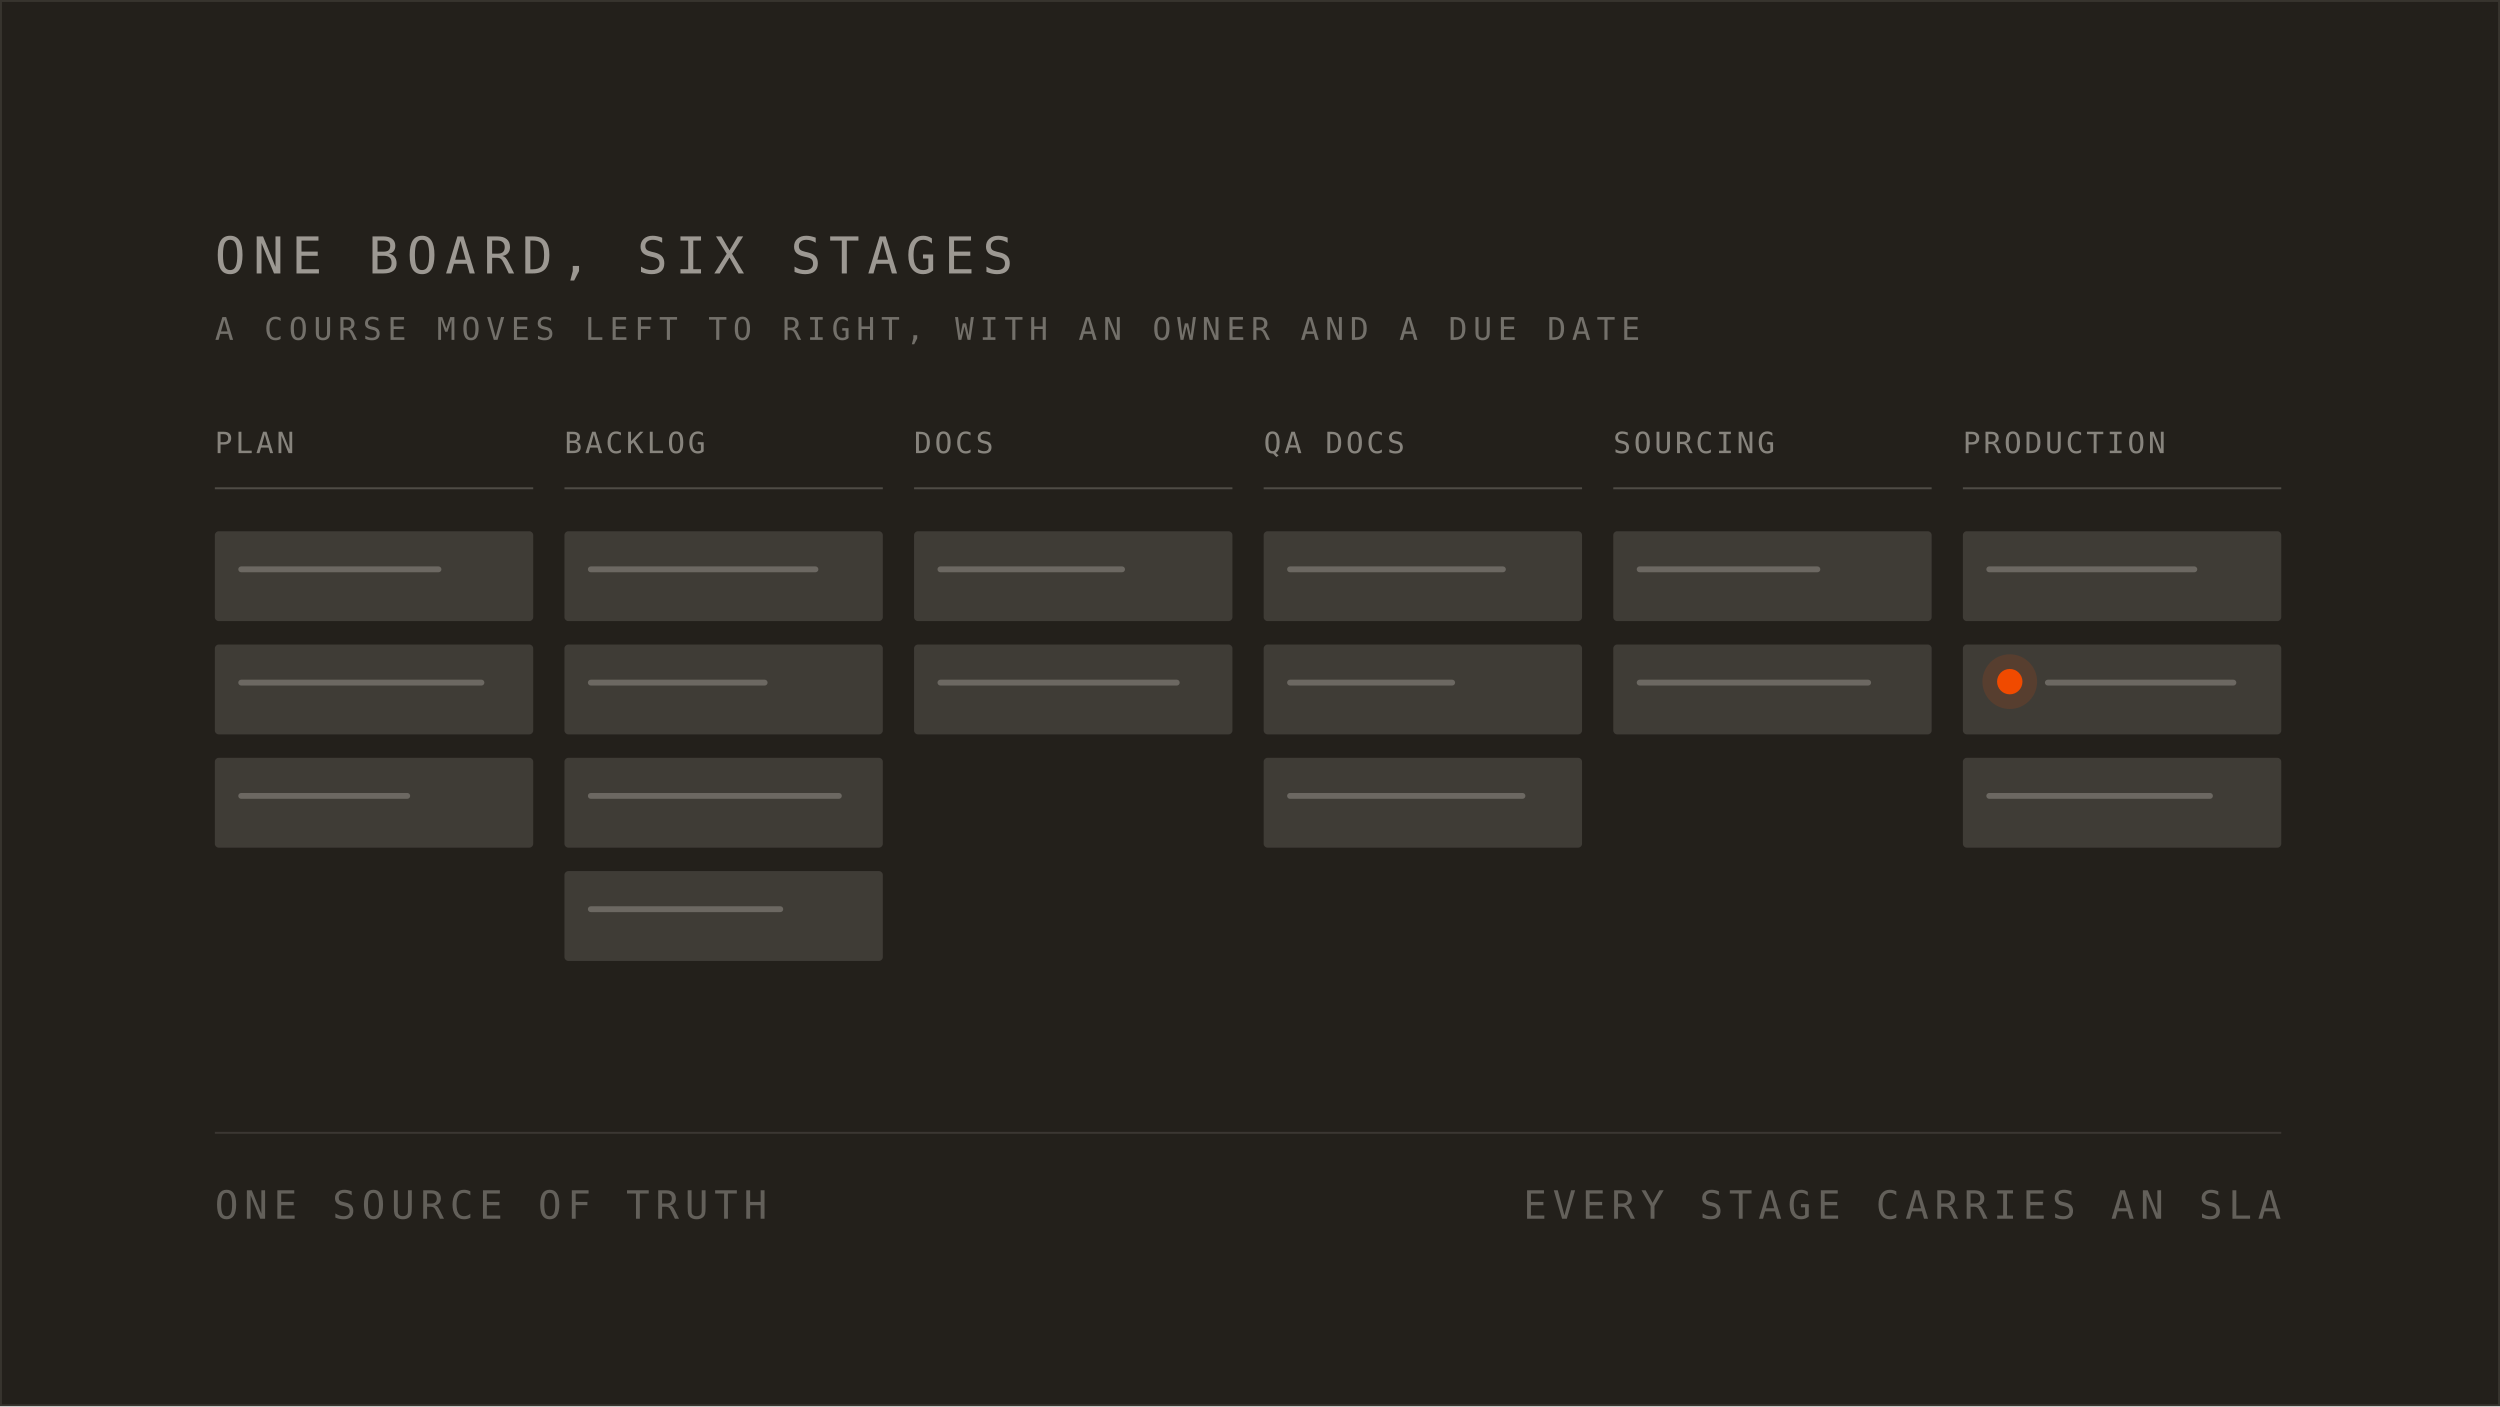
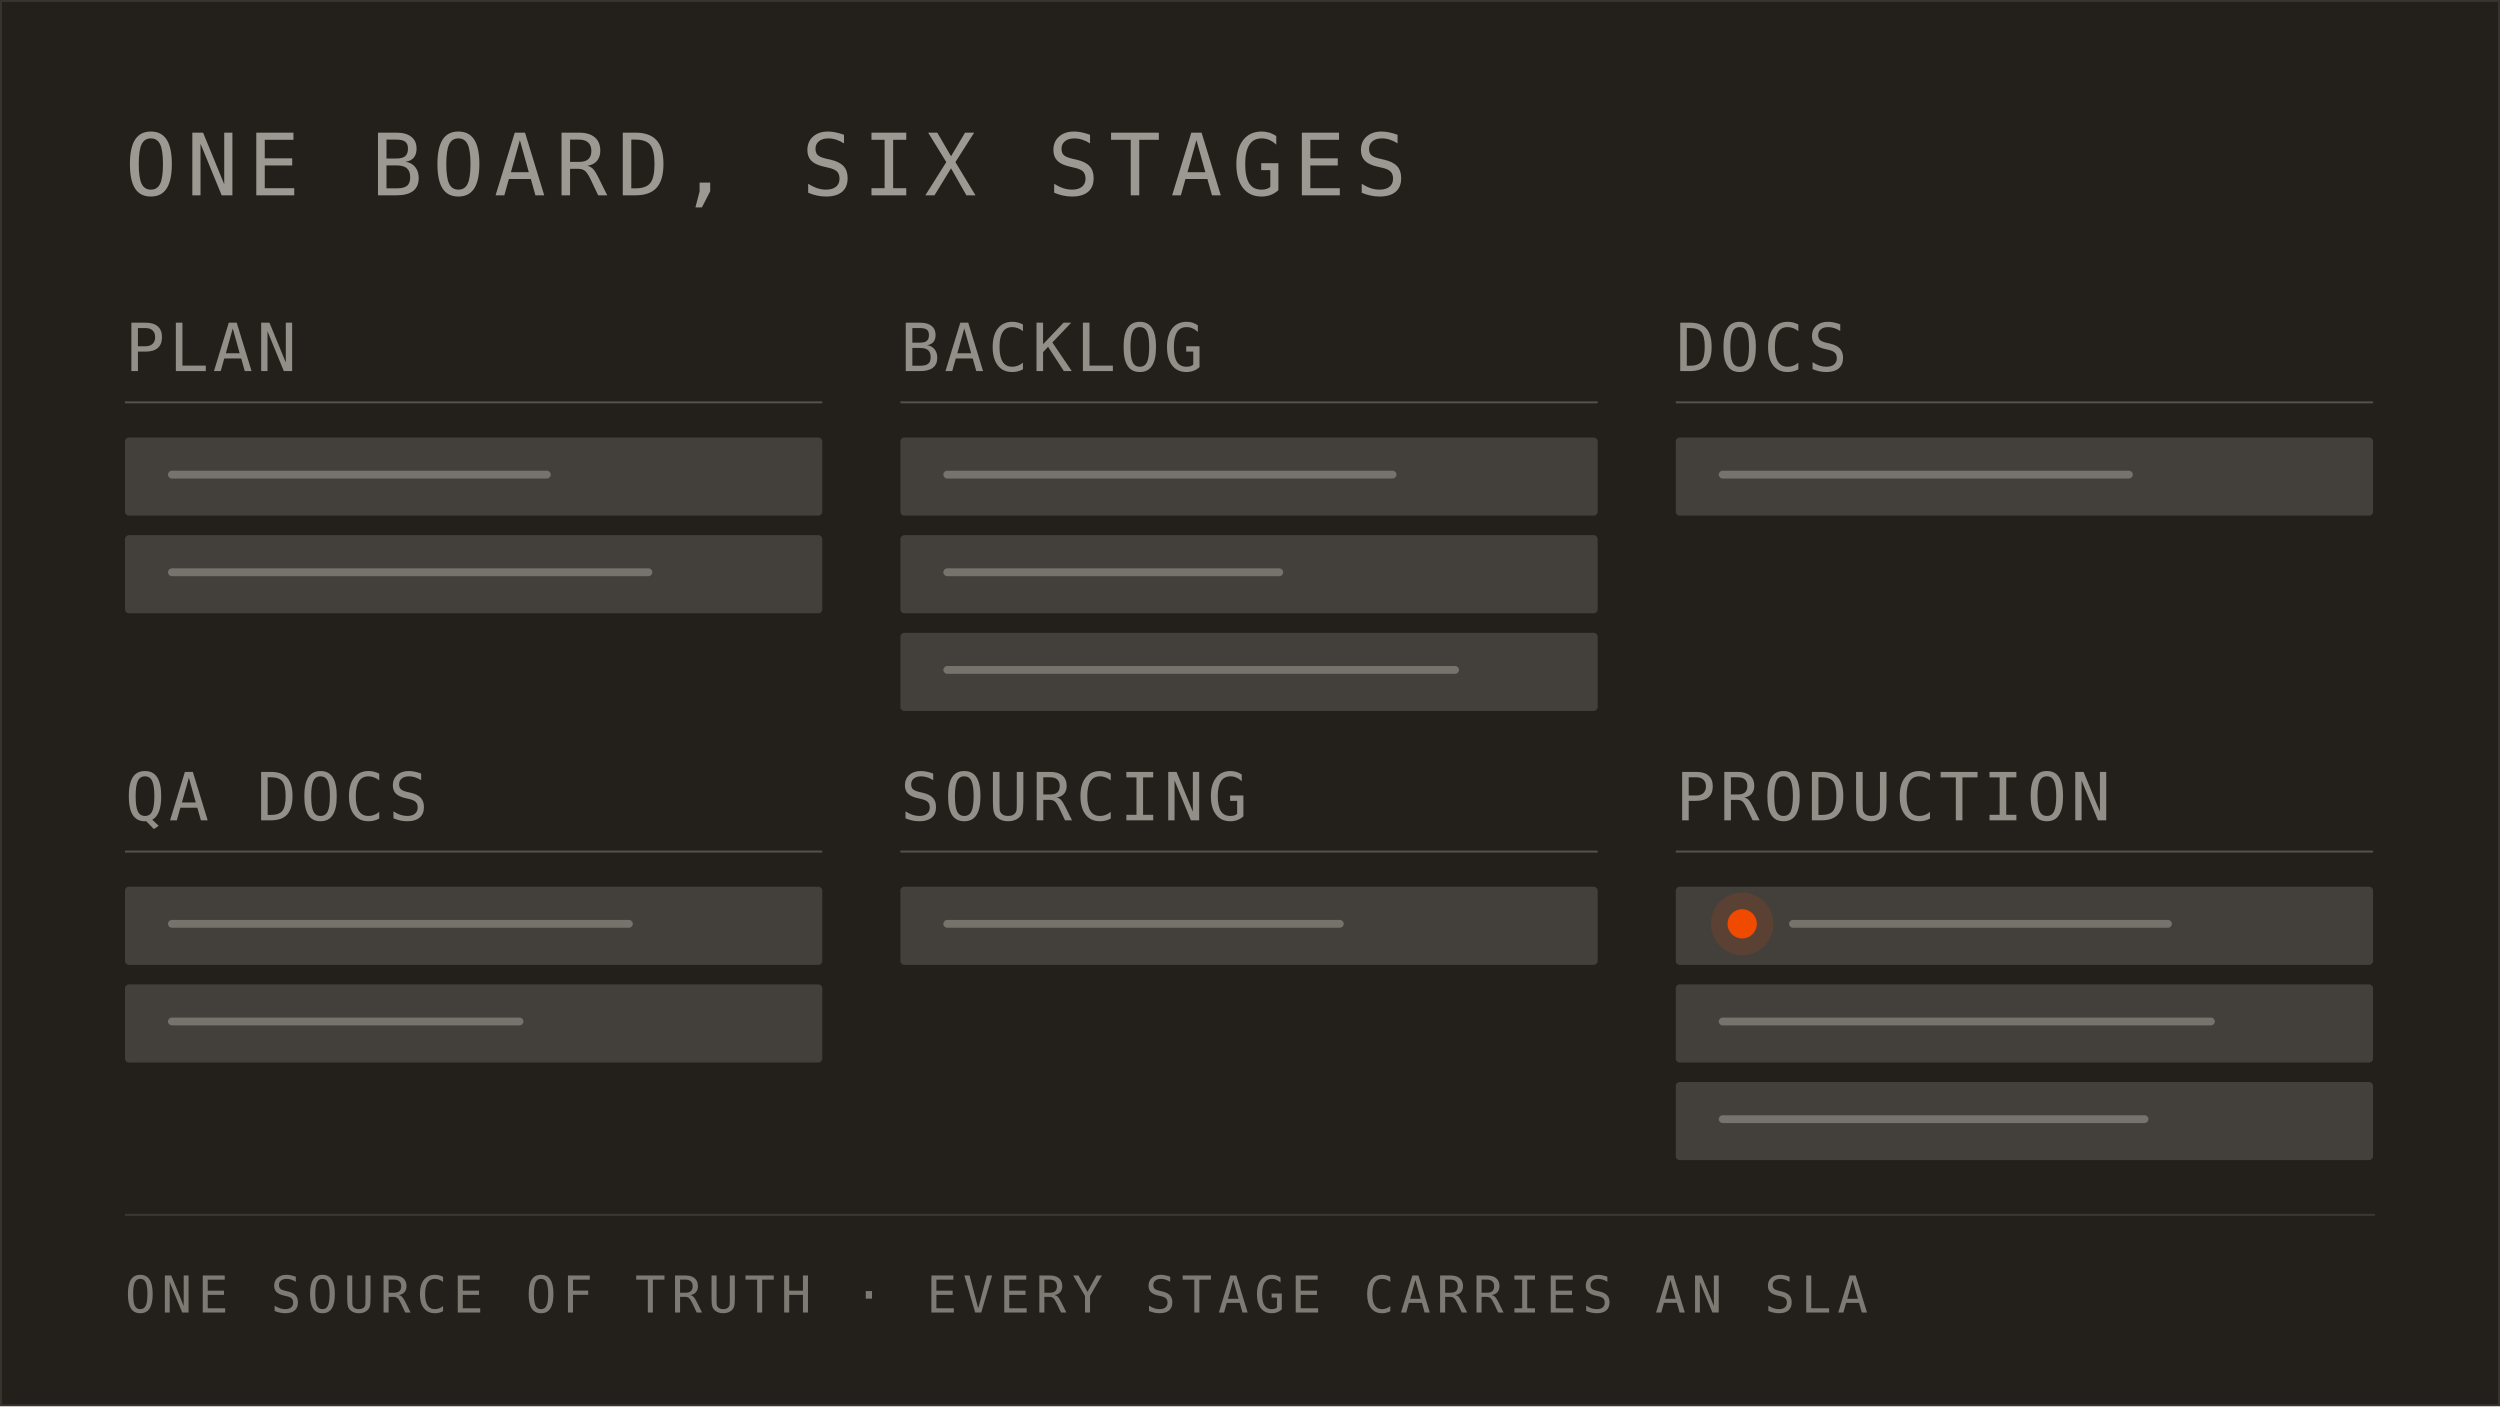
<svg xmlns="http://www.w3.org/2000/svg" width="1280" height="720" viewBox="0 0 1280 720">
  <rect width="1280" height="720" fill="#23201b" />
  <rect x="0.5" y="0.5" width="1279" height="719" fill="none" stroke="#ece8e1" stroke-opacity="0.10" />
-   <text x="110" y="140" font-family="'IBM Plex Mono', ui-monospace, 'DejaVu Sans Mono', monospace" font-size="26" letter-spacing="4" fill="#ece8e1" fill-opacity="0.6">ONE BOARD, SIX STAGES</text>
-   <text x="110" y="174" font-family="'IBM Plex Mono', ui-monospace, 'DejaVu Sans Mono', monospace" font-size="16" letter-spacing="3" fill="#ece8e1" fill-opacity="0.4">A COURSE MOVES LEFT TO RIGHT, WITH AN OWNER AND A DUE DATE</text>
-   <g font-family="'IBM Plex Mono', ui-monospace, 'DejaVu Sans Mono', monospace" font-size="15" letter-spacing="1.5" fill="#ece8e1" fill-opacity="0.5">
-     <text x="110" y="232">PLAN</text>
-     <text x="289" y="232">BACKLOG</text>
-     <text x="468" y="232">DOCS</text>
-     <text x="647" y="232">QA DOCS</text>
-     <text x="826" y="232">SOURCING</text>
-     <text x="1005" y="232">PRODUCTION</text>
+   <text x="64" y="100" font-family="'IBM Plex Mono', ui-monospace, 'DejaVu Sans Mono', monospace" font-size="44" letter-spacing="5" fill="#ece8e1" fill-opacity="0.6">ONE BOARD, SIX STAGES</text>
+   <g font-family="'IBM Plex Mono', ui-monospace, 'DejaVu Sans Mono', monospace" font-size="34" letter-spacing="2" fill="#ece8e1" fill-opacity="0.55">
+     <text x="64" y="190">PLAN</text>
+     <text x="461" y="190">BACKLOG</text>
+     <text x="858" y="190">DOCS</text>
  </g>
-   <g stroke="#ece8e1" stroke-opacity="0.22" stroke-width="1">
-     <line x1="110" y1="250" x2="273" y2="250" />
-     <line x1="289" y1="250" x2="452" y2="250" />
-     <line x1="468" y1="250" x2="631" y2="250" />
-     <line x1="647" y1="250" x2="810" y2="250" />
-     <line x1="826" y1="250" x2="989" y2="250" />
-     <line x1="1005" y1="250" x2="1168" y2="250" />
+   <g stroke="#ece8e1" stroke-opacity="0.25" stroke-width="1">
+     <line x1="64" y1="206" x2="421" y2="206" />
+     <line x1="461" y1="206" x2="818" y2="206" />
+     <line x1="858" y1="206" x2="1215" y2="206" />
  </g>
-   <g fill="#ece8e1" fill-opacity="0.14">
-     <rect x="110" y="272" width="163" height="46" rx="2" />
-     <rect x="110" y="330" width="163" height="46" rx="2" />
-     <rect x="110" y="388" width="163" height="46" rx="2" />
-     <rect x="289" y="272" width="163" height="46" rx="2" />
-     <rect x="289" y="330" width="163" height="46" rx="2" />
-     <rect x="289" y="388" width="163" height="46" rx="2" />
-     <rect x="289" y="446" width="163" height="46" rx="2" />
-     <rect x="468" y="272" width="163" height="46" rx="2" />
-     <rect x="468" y="330" width="163" height="46" rx="2" />
-     <rect x="647" y="272" width="163" height="46" rx="2" />
-     <rect x="647" y="330" width="163" height="46" rx="2" />
-     <rect x="647" y="388" width="163" height="46" rx="2" />
-     <rect x="826" y="272" width="163" height="46" rx="2" />
-     <rect x="826" y="330" width="163" height="46" rx="2" />
-     <rect x="1005" y="272" width="163" height="46" rx="2" />
-     <rect x="1005" y="330" width="163" height="46" rx="2" />
-     <rect x="1005" y="388" width="163" height="46" rx="2" />
+   <g fill="#ece8e1" fill-opacity="0.16">
+     <rect x="64" y="224" width="357" height="40" rx="2" />
+     <rect x="64" y="274" width="357" height="40" rx="2" />
+     <rect x="461" y="224" width="357" height="40" rx="2" />
+     <rect x="461" y="274" width="357" height="40" rx="2" />
+     <rect x="461" y="324" width="357" height="40" rx="2" />
+     <rect x="858" y="224" width="357" height="40" rx="2" />
  </g>
-   <g fill="#ece8e1" fill-opacity="0.26">
-     <rect x="122" y="290" width="104" height="3" rx="1.5" />
-     <rect x="122" y="348" width="126" height="3" rx="1.5" />
-     <rect x="122" y="406" width="88" height="3" rx="1.5" />
-     <rect x="301" y="290" width="118" height="3" rx="1.5" />
-     <rect x="301" y="348" width="92" height="3" rx="1.5" />
-     <rect x="301" y="406" width="130" height="3" rx="1.5" />
-     <rect x="301" y="464" width="100" height="3" rx="1.5" />
-     <rect x="480" y="290" width="96" height="3" rx="1.5" />
-     <rect x="480" y="348" width="124" height="3" rx="1.5" />
-     <rect x="659" y="290" width="112" height="3" rx="1.5" />
-     <rect x="659" y="348" width="86" height="3" rx="1.5" />
-     <rect x="659" y="406" width="122" height="3" rx="1.5" />
-     <rect x="838" y="290" width="94" height="3" rx="1.5" />
-     <rect x="838" y="348" width="120" height="3" rx="1.5" />
-     <rect x="1017" y="290" width="108" height="3" rx="1.5" />
-     <rect x="1047" y="348" width="98" height="3" rx="1.5" />
-     <rect x="1017" y="406" width="116" height="3" rx="1.5" />
+   <g fill="#ece8e1" fill-opacity="0.3">
+     <rect x="86" y="241" width="196" height="4" rx="2" />
+     <rect x="86" y="291" width="248" height="4" rx="2" />
+     <rect x="483" y="241" width="232" height="4" rx="2" />
+     <rect x="483" y="291" width="174" height="4" rx="2" />
+     <rect x="483" y="341" width="264" height="4" rx="2" />
+     <rect x="880" y="241" width="212" height="4" rx="2" />
  </g>
-   <circle cx="1029" cy="349" r="14" fill="#f04a00" fill-opacity="0.14" />
-   <circle cx="1029" cy="349" r="6.5" fill="#f04a00" />
-   <line x1="110" y1="580" x2="1168" y2="580" stroke="#ece8e1" stroke-opacity="0.12" stroke-width="1" />
-   <text x="110" y="624" font-family="'IBM Plex Mono', ui-monospace, 'DejaVu Sans Mono', monospace" font-size="20" letter-spacing="3" fill="#ece8e1" fill-opacity="0.32">ONE SOURCE OF TRUTH</text>
-   <text x="1168" y="624" text-anchor="end" font-family="'IBM Plex Mono', ui-monospace, 'DejaVu Sans Mono', monospace" font-size="20" letter-spacing="3" fill="#ece8e1" fill-opacity="0.32">EVERY STAGE CARRIES AN SLA</text>
+   <g font-family="'IBM Plex Mono', ui-monospace, 'DejaVu Sans Mono', monospace" font-size="34" letter-spacing="2" fill="#ece8e1" fill-opacity="0.55">
+     <text x="64" y="420">QA DOCS</text>
+     <text x="461" y="420">SOURCING</text>
+     <text x="858" y="420">PRODUCTION</text>
+   </g>
+   <g stroke="#ece8e1" stroke-opacity="0.25" stroke-width="1">
+     <line x1="64" y1="436" x2="421" y2="436" />
+     <line x1="461" y1="436" x2="818" y2="436" />
+     <line x1="858" y1="436" x2="1215" y2="436" />
+   </g>
+   <g fill="#ece8e1" fill-opacity="0.16">
+     <rect x="64" y="454" width="357" height="40" rx="2" />
+     <rect x="64" y="504" width="357" height="40" rx="2" />
+     <rect x="461" y="454" width="357" height="40" rx="2" />
+     <rect x="858" y="454" width="357" height="40" rx="2" />
+     <rect x="858" y="504" width="357" height="40" rx="2" />
+     <rect x="858" y="554" width="357" height="40" rx="2" />
+   </g>
+   <g fill="#ece8e1" fill-opacity="0.3">
+     <rect x="86" y="471" width="238" height="4" rx="2" />
+     <rect x="86" y="521" width="182" height="4" rx="2" />
+     <rect x="483" y="471" width="205" height="4" rx="2" />
+     <rect x="916" y="471" width="196" height="4" rx="2" />
+     <rect x="880" y="521" width="254" height="4" rx="2" />
+     <rect x="880" y="571" width="220" height="4" rx="2" />
+   </g>
+   <circle cx="892" cy="473" r="16" fill="#f04a00" fill-opacity="0.14" />
+   <circle cx="892" cy="473" r="7.5" fill="#f04a00" />
+   <line x1="64" y1="622" x2="1216" y2="622" stroke="#ece8e1" stroke-opacity="0.12" stroke-width="1" />
+   <text x="64" y="672" font-family="'IBM Plex Mono', ui-monospace, 'DejaVu Sans Mono', monospace" font-size="26" letter-spacing="3" fill="#ece8e1" fill-opacity="0.45">ONE SOURCE OF TRUTH · EVERY STAGE CARRIES AN SLA</text>
</svg>
